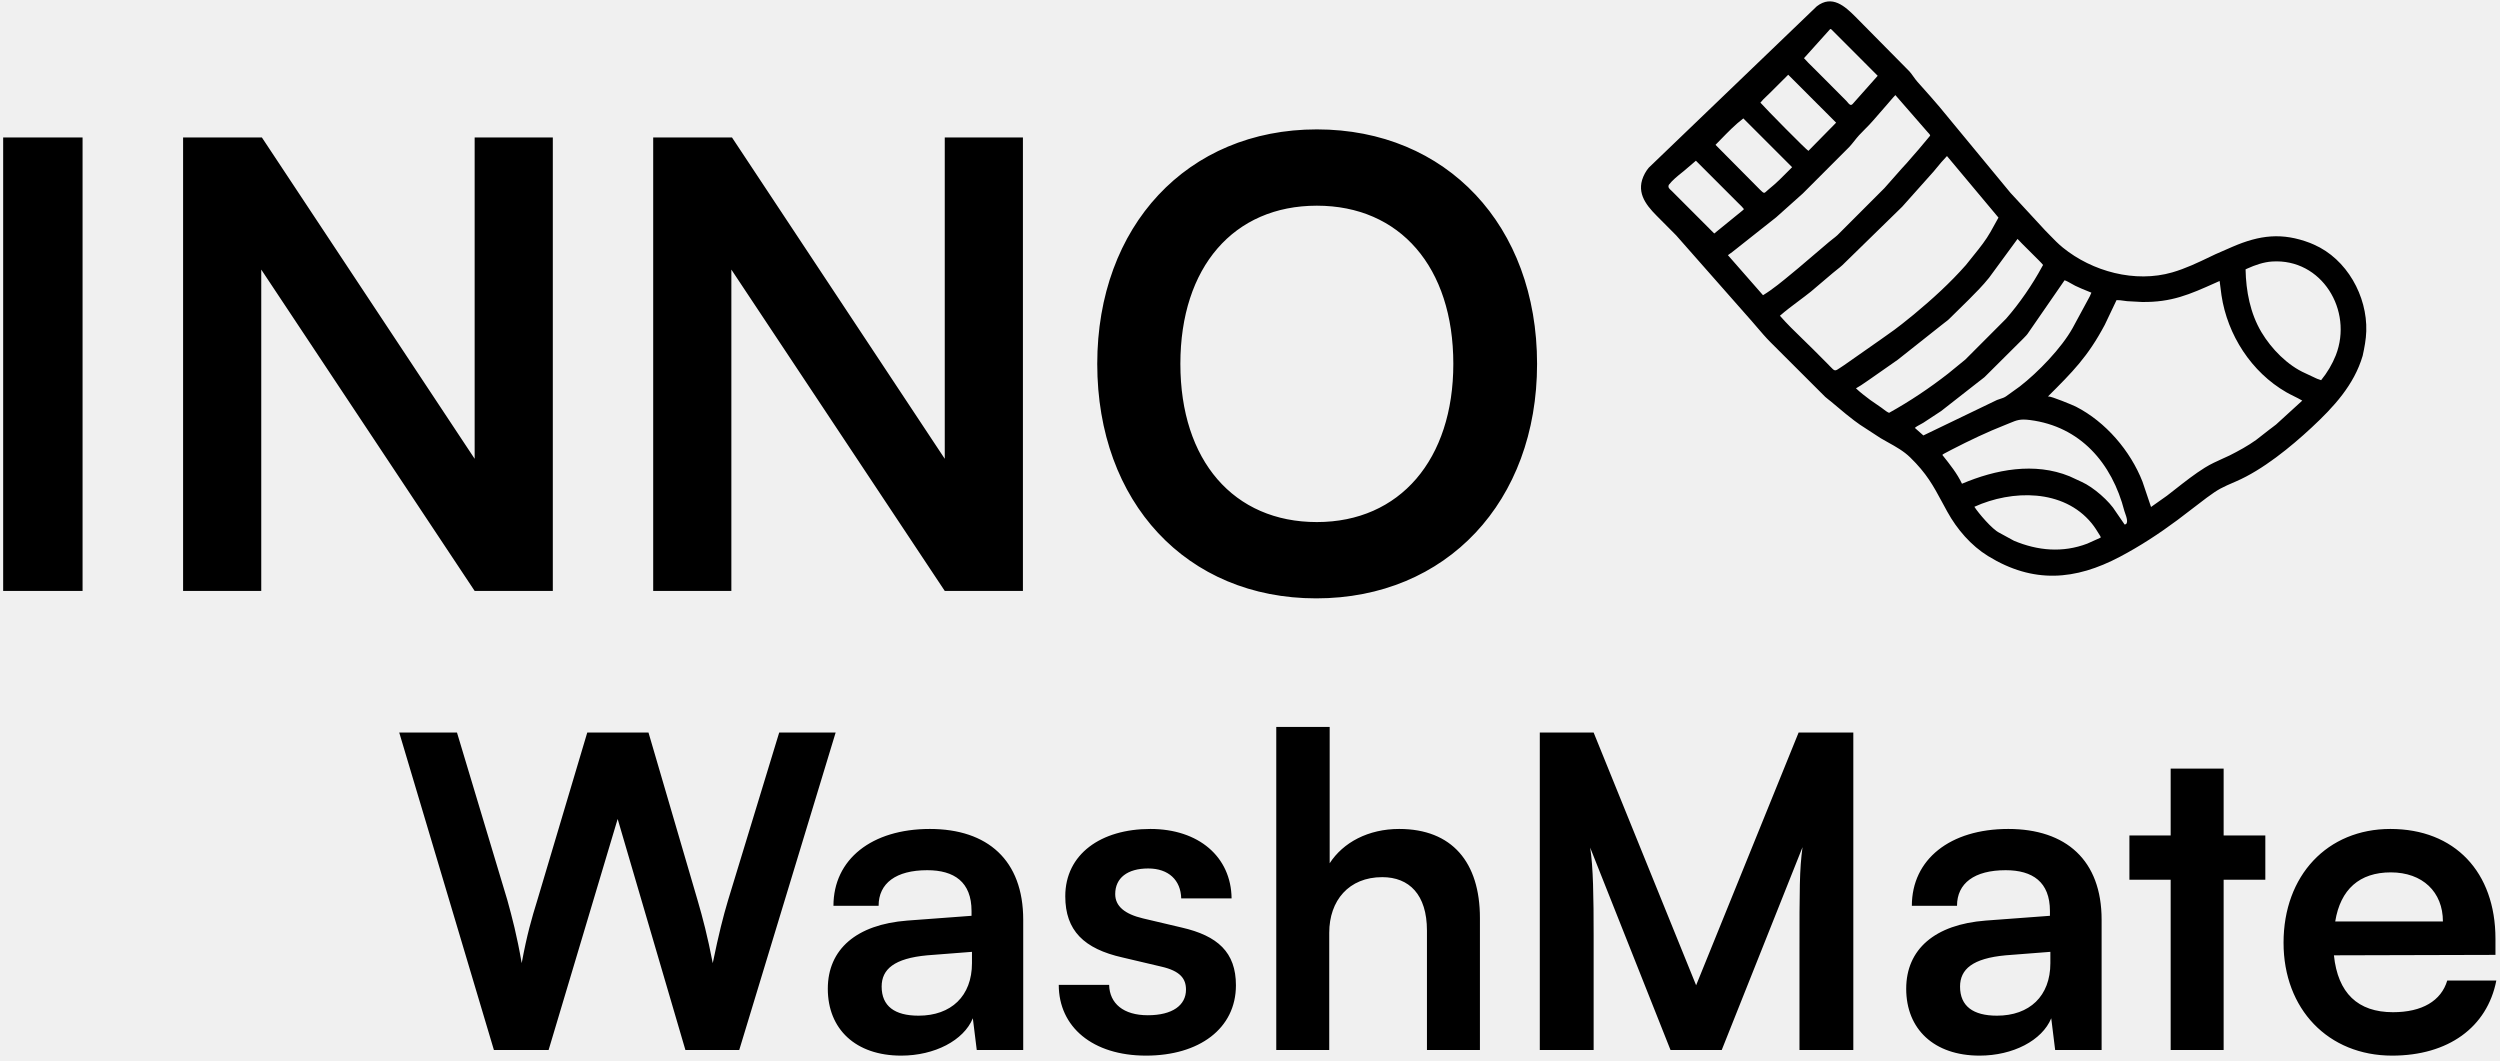
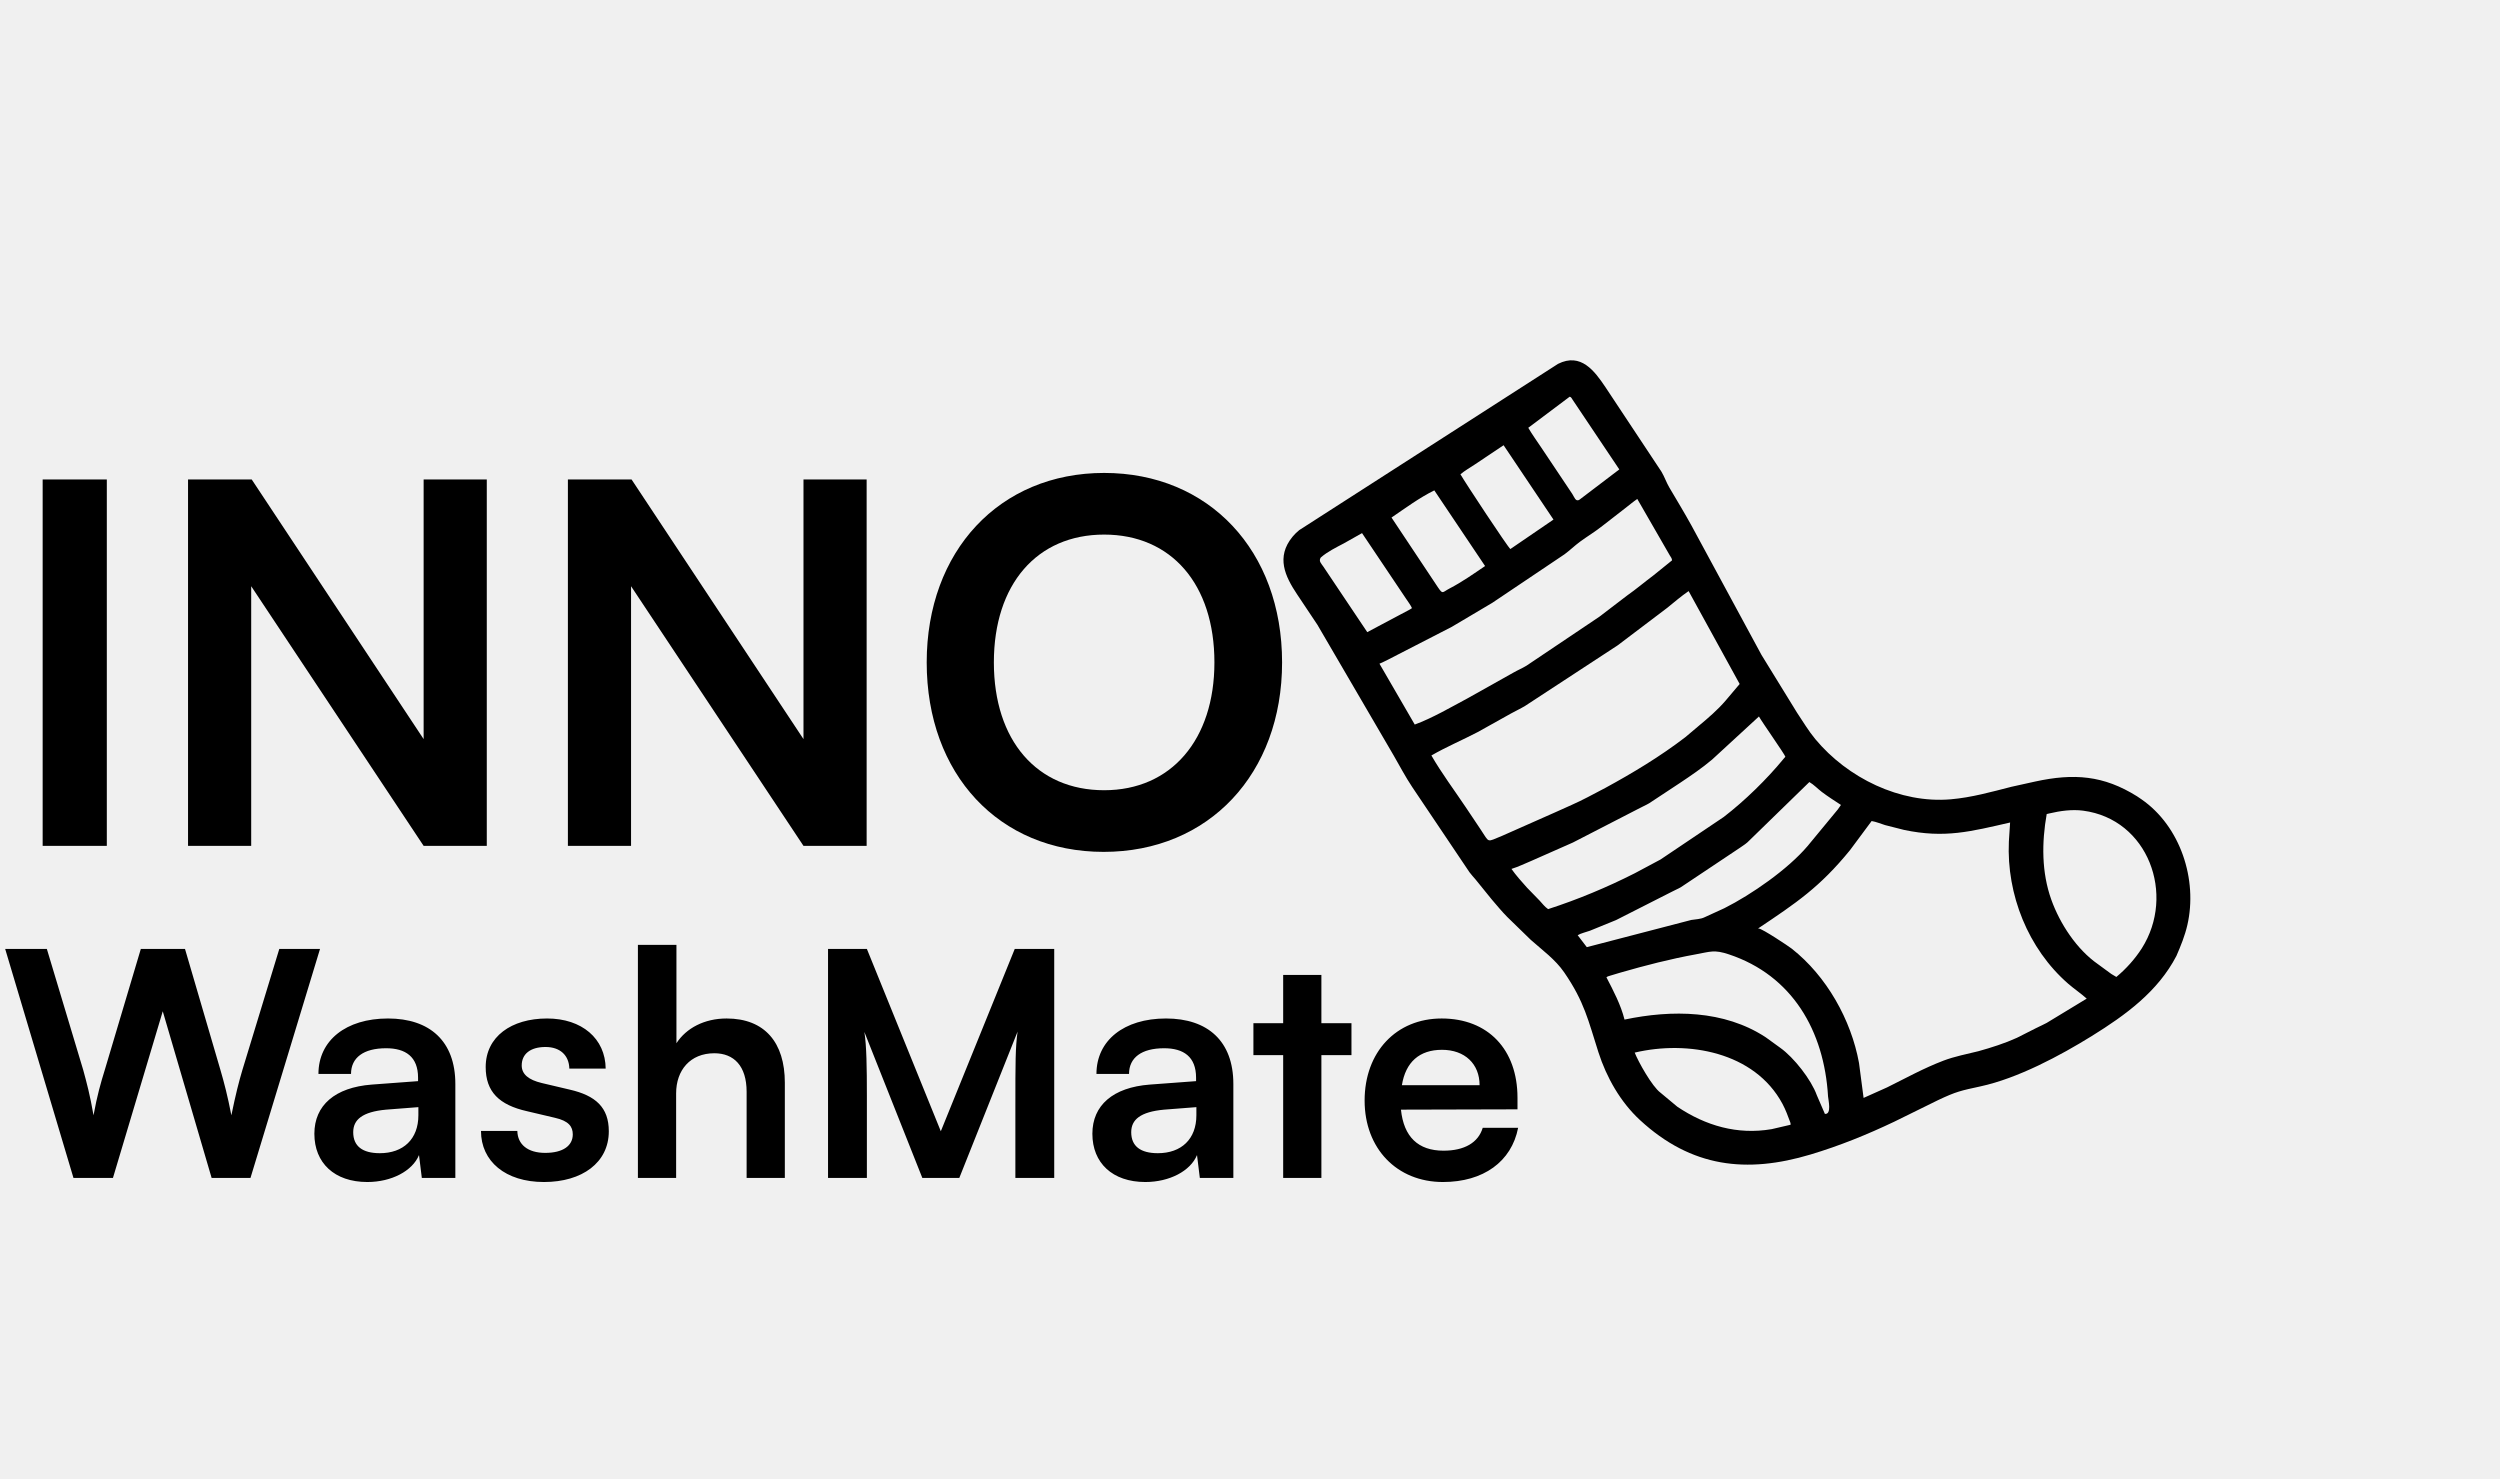
- <svg xmlns="http://www.w3.org/2000/svg" width="403" height="171" viewBox="0 0 403 171" fill="none">
-   <path fill-rule="evenodd" clip-rule="evenodd" d="M380.862 57.35C379.48 62.069 376.156 65.644 372.619 68.935C369.26 72.06 364.744 75.746 360.468 77.592L360.372 77.634C358.202 78.571 357.647 78.81 355.726 80.229L350.988 83.844C348.03 86.041 344.985 88.034 341.725 89.754C334.543 93.542 327.788 94.132 320.491 89.647C317.733 87.952 315.476 85.33 313.914 82.501C313.618 81.965 313.347 81.461 313.088 80.982C311.631 78.278 310.583 76.334 307.928 73.74C306.884 72.719 305.622 72.018 304.36 71.316L304.359 71.315C303.959 71.092 303.558 70.87 303.165 70.637L299.818 68.456C299.191 68.031 298.591 67.554 297.995 67.081L297.995 67.08C297.845 66.962 297.696 66.843 297.547 66.726L295.103 64.686C294.998 64.6 294.89 64.518 294.783 64.436C294.598 64.294 294.413 64.153 294.239 63.991L285.382 55.145C284.628 54.388 283.944 53.587 283.257 52.78C282.977 52.452 282.696 52.122 282.409 51.795L270.191 37.933L267.051 34.776C265.164 32.881 263.63 30.8 265.136 27.988L265.177 27.913C265.355 27.585 265.552 27.314 265.787 27.026L292.864 1.019C295.337 -0.898 297.419 1.027 299.079 2.684L307.798 11.507C308.038 11.777 308.246 12.068 308.453 12.36C308.662 12.652 308.87 12.945 309.113 13.217C309.357 13.492 309.599 13.761 309.838 14.028C310.797 15.1 311.719 16.13 312.674 17.265L324.083 31.082L329.692 37.154C329.936 37.398 330.178 37.648 330.422 37.9L330.422 37.901C331.095 38.596 331.778 39.301 332.516 39.901C337.293 43.785 344.182 45.635 350.159 43.911C352.313 43.29 354.313 42.331 356.321 41.367L356.322 41.367C356.589 41.239 356.856 41.111 357.124 40.983L359.836 39.798C364.287 37.87 367.881 37.448 372.378 39.162L373.008 39.43C378.301 41.752 381.622 47.713 381.444 53.392C381.403 54.725 381.147 56.05 380.862 57.35ZM269.013 29.799C268.842 30.196 269.084 30.415 269.353 30.658C269.413 30.713 269.475 30.768 269.533 30.828L276.336 37.641L280.913 33.918L281.126 33.712C280.929 33.442 280.684 33.204 280.441 32.968C280.367 32.895 280.293 32.823 280.22 32.751L273.378 25.907L271.438 27.566C271.347 27.64 271.254 27.714 271.16 27.789L271.16 27.789C270.409 28.391 269.588 29.05 269.013 29.799ZM294.936 4.783L290.803 9.378C291.264 9.9 291.766 10.393 292.266 10.884C292.445 11.061 292.625 11.237 292.802 11.415L297.632 16.261C297.698 16.326 297.763 16.407 297.829 16.489C298.068 16.784 298.32 17.095 298.629 16.781L302.686 12.217L295.451 4.972C295.417 4.939 295.388 4.907 295.359 4.875C295.268 4.775 295.188 4.687 295.036 4.677L294.936 4.783ZM276.541 23.348L283.737 30.603C284.356 31.211 284.39 31.179 284.755 30.833C284.859 30.735 284.989 30.611 285.166 30.471C286.326 29.549 287.386 28.474 288.431 27.413L288.431 27.413L288.437 27.407C288.588 27.254 288.738 27.102 288.888 26.95L281.026 19.087C279.73 20.071 278.531 21.305 277.37 22.499C277.092 22.786 276.815 23.07 276.541 23.348ZM283.777 16.545C284.527 17.417 291.211 24.203 291.517 24.318L295.984 19.774L288.261 12.047L285.241 15.055C285.096 15.2 284.943 15.346 284.787 15.493C284.431 15.831 284.066 16.177 283.777 16.545ZM278.541 41.133L284.198 47.588C285.748 46.654 287.375 45.302 288.86 44.069C289.214 43.775 289.56 43.488 289.895 43.214L294.811 39.029C295.015 38.851 295.228 38.688 295.44 38.524C295.697 38.327 295.953 38.13 296.192 37.91L303.769 30.327L306.584 27.143C307.141 26.564 307.67 25.947 308.202 25.326L308.202 25.326C308.564 24.904 308.928 24.48 309.302 24.066L311.143 21.866C311.105 21.679 310.97 21.541 310.84 21.409L310.839 21.408C310.808 21.377 310.777 21.345 310.749 21.314L305.534 15.33C305.242 15.628 304.977 15.939 304.711 16.252L304.711 16.253C304.573 16.414 304.436 16.576 304.294 16.737L302.023 19.344C301.594 19.856 301.119 20.332 300.645 20.808L300.645 20.808C300.318 21.136 299.991 21.464 299.68 21.803C299.408 22.098 299.159 22.414 298.909 22.73L298.908 22.73C298.655 23.05 298.401 23.371 298.123 23.672L290.616 31.187L286.326 35.023L280.436 39.682C280.264 39.817 280.096 39.951 279.928 40.085L279.928 40.085C279.475 40.446 279.029 40.803 278.541 41.133ZM290.574 54.641L290.574 54.641C291.146 55.195 291.717 55.748 292.273 56.306L294.5 58.539C294.706 58.745 294.874 58.922 295.017 59.071C295.403 59.476 295.594 59.676 295.802 59.697C296.005 59.717 296.224 59.568 296.657 59.274C296.828 59.158 297.032 59.019 297.281 58.859L303.134 54.758C303.466 54.519 303.801 54.283 304.136 54.047L304.14 54.044C304.979 53.454 305.817 52.863 306.615 52.217L308.507 50.694C311.472 48.233 314.354 45.619 316.904 42.723L318.261 41.029C319.187 39.891 320.144 38.674 320.865 37.395L322.153 35.077L313.852 25.155C313.23 25.79 312.675 26.464 312.115 27.145L312.115 27.146C311.976 27.314 311.838 27.483 311.697 27.651L306.636 33.322L296.975 42.758C296.695 43.013 296.398 43.248 296.101 43.482L296.101 43.483L296.101 43.483C295.885 43.653 295.669 43.824 295.459 44.002L291.924 47.002C291.27 47.526 290.595 48.031 289.92 48.536L289.92 48.537C288.898 49.301 287.875 50.067 286.922 50.9C288.057 52.202 289.319 53.425 290.574 54.641ZM299.18 62.6C299.901 63.28 300.683 63.874 301.476 64.469L303.303 65.733C303.42 65.816 303.529 65.901 303.636 65.985C303.912 66.199 304.176 66.404 304.52 66.549C307.822 64.717 311.08 62.538 314.056 60.211L316.812 57.959L323.377 51.38C325.523 48.938 327.66 45.829 329.181 42.996L329.342 42.715C329.276 42.57 328.232 41.537 327.204 40.519L327.204 40.518C326.33 39.653 325.468 38.799 325.228 38.513L320.635 44.776C319.614 46.049 318.508 47.164 317.351 48.319L314.135 51.484C313.926 51.672 313.702 51.84 313.479 52.007C313.292 52.148 313.106 52.288 312.927 52.44L305.917 57.992L301.37 61.171C301.174 61.302 300.979 61.438 300.782 61.574C300.259 61.937 299.73 62.304 299.18 62.6ZM308.674 68.978L310.048 70.193L321.918 64.476C322.057 64.423 322.206 64.375 322.356 64.327C322.744 64.202 323.148 64.073 323.449 63.837L325.601 62.29C328.545 60.005 332.296 56.127 334.105 52.885L336.863 47.788L337.133 47.176C336.97 47.11 336.808 47.044 336.645 46.978C335.936 46.692 335.228 46.406 334.54 46.071C334.333 45.97 334.12 45.847 333.904 45.722C333.541 45.512 333.17 45.297 332.809 45.179L327.006 53.58C326.807 53.913 326.514 54.21 326.235 54.491C326.185 54.542 326.136 54.592 326.087 54.642L319.902 60.796C319.729 60.952 319.545 61.086 319.362 61.221L319.362 61.221C319.218 61.327 319.073 61.432 318.935 61.548L312.914 66.26L310.034 68.153C309.903 68.235 309.743 68.32 309.576 68.409L309.575 68.409C309.245 68.585 308.888 68.775 308.674 68.978ZM313.109 73.341L313.197 73.452C314.313 74.852 315.513 76.357 316.271 77.978C321.692 75.676 327.971 74.475 333.616 76.779L335.575 77.685C337.438 78.518 340.047 80.776 341.076 82.498L342.488 84.552C343.199 84.482 342.784 83.324 342.556 82.688C342.512 82.564 342.475 82.46 342.454 82.388C340.451 74.621 335.319 68.739 327.232 67.709C325.651 67.508 325.136 67.72 324 68.19C323.788 68.278 323.554 68.374 323.288 68.479C320.329 69.64 317.478 71.006 314.652 72.46L313.526 73.052C313.507 73.063 313.485 73.074 313.463 73.086L313.462 73.086C313.338 73.152 313.173 73.238 313.109 73.341ZM341.185 48.38L339.284 52.372C336.551 57.508 334.1 59.952 330.128 63.911L330.111 63.928L330.203 63.911C330.632 63.85 334.18 65.318 334.624 65.545C339.44 68.006 343.419 72.667 345.373 77.651L346.746 81.726L349.308 79.915C349.781 79.552 350.251 79.182 350.723 78.812C352.248 77.615 353.781 76.413 355.42 75.389C356.357 74.804 357.371 74.347 358.38 73.891L358.381 73.891C358.723 73.736 359.065 73.582 359.403 73.423C360.863 72.688 362.364 71.867 363.692 70.915L365.785 69.281C365.94 69.159 366.1 69.042 366.26 68.925L366.26 68.925L366.26 68.924C366.478 68.765 366.696 68.606 366.903 68.431L371.125 64.579C370.689 64.319 370.233 64.093 369.776 63.866L369.776 63.866C369.368 63.664 368.96 63.462 368.566 63.236C362.923 59.993 359.064 53.989 358.103 47.603L357.803 45.295C357.562 45.402 357.325 45.508 357.092 45.612C352.979 47.452 350.078 48.749 345.272 48.679L342.902 48.55C342.725 48.532 342.541 48.506 342.356 48.48C341.963 48.424 341.56 48.367 341.185 48.38ZM318.268 81.693C318.912 82.702 321.15 85.343 322.292 85.882L324.649 87.169C328.482 88.777 332.5 89.144 336.471 87.633L338.636 86.658C338.617 86.545 338.606 86.501 338.557 86.404L338.504 86.318C338.09 85.641 337.67 84.956 337.167 84.342C332.608 78.784 324.326 78.943 318.268 81.693ZM361.986 43.42C362.054 46.93 362.733 50.512 364.555 53.565C366.155 56.243 368.769 58.919 371.644 60.18L373.294 60.955C373.452 61.04 373.629 61.099 373.806 61.157C373.928 61.197 374.049 61.237 374.164 61.286C375.138 60.094 375.969 58.699 376.536 57.264C379.349 50.043 374.273 41.64 366.264 42.156C364.895 42.244 363.524 42.723 362.284 43.283L361.986 43.42ZM13.31 22.157V95.257H0.51V22.157H13.31ZM42.114 95.257H29.514V22.157H42.214L76.514 73.957V22.157H89.114V95.257H76.514L42.114 43.457V95.257ZM117.895 95.257H105.295V22.157H117.995L152.295 73.957V22.157H164.895V95.257H152.295L117.895 43.457V95.257ZM247.776 58.657C247.776 80.857 233.176 96.457 212.176 96.457C191.276 96.457 176.876 80.957 176.876 58.657C176.876 36.457 191.376 20.857 212.276 20.857C233.176 20.857 247.776 36.357 247.776 58.657ZM234.276 58.657C234.276 43.057 225.676 33.157 212.276 33.157C198.876 33.157 190.276 43.057 190.276 58.657C190.276 74.257 198.876 84.157 212.276 84.157C225.676 84.157 234.276 74.057 234.276 58.657ZM64.356 118.087L79.617 169.257H88.436L99.567 132.017L110.486 169.257H119.166L134.706 118.087H125.606L117.346 145.177C116.576 147.767 115.876 150.497 114.896 155.257C114.056 150.917 113.286 147.977 112.446 145.107L104.536 118.087H94.666L86.617 145.107C85.707 148.047 84.936 150.707 84.097 155.257C83.326 150.777 82.556 147.907 81.787 145.107L73.666 118.087H64.356ZM133.442 159.387C133.442 165.897 137.922 170.167 145.272 170.167C150.662 170.167 155.352 167.717 156.822 164.147L157.452 169.257H164.942V148.257C164.942 138.667 159.202 133.627 149.892 133.627C140.512 133.627 134.352 138.527 134.352 146.017H141.632C141.632 142.377 144.432 140.277 149.472 140.277C153.812 140.277 156.612 142.167 156.612 146.857V147.627L146.252 148.397C138.062 149.027 133.442 153.017 133.442 159.387ZM156.682 155.257C156.682 160.577 153.322 163.727 148.072 163.727C144.222 163.727 142.122 162.187 142.122 159.037C142.122 156.237 144.152 154.487 149.472 153.997L156.682 153.437V155.257ZM178.792 158.757H170.672C170.672 165.547 176.132 170.167 184.742 170.167C193.282 170.167 199.232 165.827 199.232 158.827C199.232 153.507 196.292 150.847 190.482 149.517L184.252 148.047C181.312 147.347 179.772 146.087 179.772 144.127C179.772 141.537 181.732 139.997 185.092 139.997C188.382 139.997 190.342 141.887 190.412 144.827H198.532C198.462 138.107 193.212 133.627 185.442 133.627C177.462 133.627 171.722 137.687 171.722 144.477C171.722 150.007 174.732 152.947 180.962 154.347L187.192 155.817C190.272 156.517 191.182 157.777 191.182 159.527C191.182 162.047 189.012 163.657 185.022 163.657C181.102 163.657 178.862 161.767 178.792 158.757ZM205.734 169.257H214.274V150.357C214.274 145.177 217.424 141.397 222.814 141.397C227.154 141.397 230.024 144.197 230.024 150.007V169.257H238.564V147.977C238.564 139.017 234.084 133.627 225.544 133.627C220.574 133.627 216.514 135.797 214.344 139.157V117.177H205.734V169.257ZM248.215 169.257H256.895V150.917C256.895 144.547 256.825 139.717 256.335 136.637L269.285 169.257H277.545L290.565 136.567C290.075 140.207 290.075 143.217 290.075 153.507V169.257H298.755V118.087H289.935L273.415 158.827L256.895 118.087H248.215V169.257ZM307.28 159.387C307.28 165.897 311.76 170.167 319.11 170.167C324.5 170.167 329.19 167.717 330.66 164.147L331.29 169.257H338.78V148.257C338.78 138.667 333.04 133.627 323.73 133.627C314.35 133.627 308.19 138.527 308.19 146.017H315.47C315.47 142.377 318.27 140.277 323.31 140.277C327.65 140.277 330.45 142.167 330.45 146.857V147.627L320.09 148.397C311.9 149.027 307.28 153.017 307.28 159.387ZM330.52 155.257C330.52 160.577 327.16 163.727 321.91 163.727C318.06 163.727 315.96 162.187 315.96 159.037C315.96 156.237 317.99 154.487 323.31 153.997L330.52 153.437V155.257ZM349.911 169.257H358.451V141.817H365.171V134.677H358.451V123.897H349.911V134.677H343.261V141.817H349.911V169.257ZM368.108 151.967C368.108 162.677 375.318 170.167 385.608 170.167C394.638 170.167 400.938 165.617 402.408 158.057H394.498C393.518 161.347 390.438 163.167 385.748 163.167C380.078 163.167 376.858 160.087 376.228 153.997L402.268 153.927V151.337C402.268 140.557 395.688 133.627 385.328 133.627C375.178 133.627 368.108 141.117 368.108 151.967ZM376.438 148.537C377.278 143.357 380.358 140.627 385.398 140.627C390.508 140.627 393.798 143.777 393.798 148.537H376.438Z" fill="black" />
+ <svg xmlns="http://www.w3.org/2000/svg" width="399" height="236" viewBox="0 0 399 236" fill="none">
+   <path d="M11.726 188L0.826 151.45H7.476L13.276 170.75C13.826 172.75 14.376 174.8 14.926 178C15.526 174.75 16.076 172.85 16.726 170.75L22.476 151.45H29.526L35.176 170.75C35.776 172.8 36.326 174.9 36.926 178C37.626 174.6 38.126 172.65 38.676 170.8L44.576 151.45H51.076L39.976 188H33.776L25.976 161.4L18.026 188H11.726ZM58.623 188.65C53.373 188.65 50.173 185.6 50.173 180.95C50.173 176.4 53.473 173.55 59.323 173.1L66.723 172.55V172C66.723 168.65 64.723 167.3 61.623 167.3C58.023 167.3 56.023 168.8 56.023 171.4H50.823C50.823 166.05 55.223 162.55 61.923 162.55C68.573 162.55 72.673 166.15 72.673 173V188H67.323L66.873 184.35C65.823 186.9 62.473 188.65 58.623 188.65ZM60.623 184.05C64.373 184.05 66.773 181.8 66.773 178V176.7L61.623 177.1C57.823 177.45 56.373 178.7 56.373 180.7C56.373 182.95 57.873 184.05 60.623 184.05ZM76.766 180.5H82.566C82.616 182.65 84.216 184 87.016 184C89.866 184 91.416 182.85 91.416 181.05C91.416 179.8 90.766 178.9 88.566 178.4L84.116 177.35C79.666 176.35 77.516 174.25 77.516 170.3C77.516 165.45 81.616 162.55 87.316 162.55C92.866 162.55 96.616 165.75 96.666 170.55H90.866C90.816 168.45 89.416 167.1 87.066 167.1C84.666 167.1 83.266 168.2 83.266 170.05C83.266 171.45 84.366 172.35 86.466 172.85L90.916 173.9C95.066 174.85 97.166 176.75 97.166 180.55C97.166 185.55 92.916 188.65 86.816 188.65C80.666 188.65 76.766 185.35 76.766 180.5ZM107.91 188H101.81V150.8H107.96V166.5C109.51 164.1 112.41 162.55 115.96 162.55C122.06 162.55 125.26 166.4 125.26 172.8V188H119.16V174.25C119.16 170.1 117.11 168.1 114.01 168.1C110.16 168.1 107.91 170.8 107.91 174.5V188ZM138.354 188H132.154V151.45H138.354L150.154 180.55L161.954 151.45H168.254V188H162.054V176.75C162.054 169.4 162.054 167.25 162.404 164.65L153.104 188H147.204L137.954 164.7C138.304 166.9 138.354 170.35 138.354 174.9V188ZM182.793 188.65C177.543 188.65 174.343 185.6 174.343 180.95C174.343 176.4 177.643 173.55 183.493 173.1L190.893 172.55V172C190.893 168.65 188.893 167.3 185.793 167.3C182.193 167.3 180.193 168.8 180.193 171.4H174.993C174.993 166.05 179.393 162.55 186.093 162.55C192.743 162.55 196.843 166.15 196.843 173V188H191.493L191.043 184.35C189.993 186.9 186.643 188.65 182.793 188.65ZM184.793 184.05C188.543 184.05 190.943 181.8 190.943 178V176.7L185.793 177.1C181.993 177.45 180.543 178.7 180.543 180.7C180.543 182.95 182.043 184.05 184.793 184.05ZM210.894 188H204.794V168.4H200.044V163.3H204.794V155.6H210.894V163.3H215.694V168.4H210.894V188ZM230.292 188.65C222.942 188.65 217.792 183.3 217.792 175.65C217.792 167.9 222.842 162.55 230.092 162.55C237.492 162.55 242.192 167.5 242.192 175.2V177.05L223.592 177.1C224.042 181.45 226.342 183.65 230.392 183.65C233.742 183.65 235.942 182.35 236.642 180H242.292C241.242 185.4 236.742 188.65 230.292 188.65ZM230.142 167.55C226.542 167.55 224.342 169.5 223.742 173.2H236.142C236.142 169.8 233.792 167.55 230.142 167.55Z" fill="black" />
+   <path d="M17.048 76.52V135H6.808V76.52H17.048ZM40.091 135H30.011V76.52H40.171L67.611 117.96V76.52H77.691V135H67.611L40.091 93.56V135ZM100.716 135H90.636V76.52H100.796L128.236 117.96V76.52H138.316V135H128.236L100.716 93.56V135ZM204.621 105.72C204.621 123.48 192.941 135.96 176.141 135.96C159.421 135.96 147.901 123.56 147.901 105.72C147.901 87.96 159.501 75.48 176.221 75.48C192.941 75.48 204.621 87.88 204.621 105.72ZM193.821 105.72C193.821 93.24 186.941 85.32 176.221 85.32C165.501 85.32 158.621 93.24 158.621 105.72C158.621 118.2 165.501 126.12 176.221 126.12C186.941 126.12 193.821 118.04 193.821 105.72Z" fill="black" />
+   <g clip-path="url(#clip0_5_42)">
+     <path d="M347.357 152.562C344.392 158.268 339.225 162.016 333.857 165.346C328.758 168.507 322.033 172.098 316.08 173.387C312.947 174.065 312.195 174.218 309.33 175.573L302.338 179.016C297.988 181.088 293.578 182.876 288.96 184.26C278.789 187.308 269.973 186.36 261.742 178.763C258.631 175.892 256.397 171.958 255.107 167.934C253.487 162.881 252.879 159.89 249.639 155.182C248.213 153.11 246.163 151.652 244.31 149.998L240.566 146.355C239.693 145.474 238.897 144.502 238.089 143.561L235.468 140.327C235.158 139.953 234.822 139.614 234.535 139.218L225.403 125.631C224.31 123.997 223.419 122.284 222.435 120.583L210.256 99.712L207.024 94.869C205.081 91.961 203.638 88.904 206.28 85.676L206.352 85.59C206.663 85.214 206.985 84.916 207.359 84.606L248.665 58.071C252.322 56.236 254.508 59.231 256.219 61.777L265.18 75.299C265.662 76.113 265.951 77.005 266.435 77.825C267.662 79.9 268.81 81.797 269.982 83.917L281.134 104.525L286.799 113.732C287.742 115.14 288.645 116.667 289.728 117.969C294.877 124.159 303.249 128.272 311.355 127.568C314.663 127.281 317.829 126.387 321.031 125.57L324.809 124.734C331.007 123.383 335.724 123.749 341.062 127.084L341.803 127.586C348.008 131.902 350.765 140.389 349.103 147.63C348.713 149.331 348.05 150.966 347.357 152.562ZM210.798 88.979C210.407 89.55 210.878 89.935 211.206 90.43L218.215 100.889L225.028 97.267L225.353 97.057C225.111 96.539 224.75 96.07 224.433 95.595L217.38 85.086L214.473 86.725C213.255 87.368 211.84 88.06 210.798 88.979ZM250.374 63.424L243.911 68.276C244.536 69.346 245.272 70.366 245.963 71.394L250.937 78.832C251.246 79.296 251.477 80.165 252.084 79.75L258.441 74.919L250.987 63.796C250.841 63.588 250.783 63.381 250.529 63.312L250.374 63.424ZM222.085 82.601L229.487 93.726C230.31 94.928 230.162 94.534 231.355 93.918C233.326 92.898 235.182 91.586 237.019 90.34L228.916 78.266C226.546 79.426 224.27 81.117 222.085 82.601ZM233.087 75.698C233.829 77.007 240.693 87.401 241.056 87.626L247.935 82.924L239.975 71.059L235.342 74.156C234.609 74.649 233.753 75.126 233.087 75.698ZM220.162 105.927L225.792 115.637C228.546 114.636 231.617 112.844 234.206 111.462L241.57 107.333C242.245 106.944 242.962 106.652 243.623 106.246L255.26 98.428L259.676 95.054C261.121 94.041 262.496 92.872 263.94 91.792L266.857 89.434C266.855 89.125 266.643 88.875 266.49 88.626L261.311 79.632C260.627 80.1 260.019 80.623 259.364 81.124L255.792 83.897C254.644 84.822 253.354 85.587 252.164 86.46C251.314 87.085 250.554 87.837 249.696 88.466L238.166 96.213L231.693 100.051L222.96 104.543C222.02 105.019 221.135 105.514 220.162 105.927ZM228.45 120.574C230.092 123.422 232.122 126.125 233.952 128.861L236.246 132.289C237.817 134.63 237.176 134.409 239.734 133.401L248.279 129.616C249.985 128.833 251.724 128.114 253.387 127.234L256.198 125.758C260.624 123.348 264.982 120.722 268.985 117.65L271.153 115.819C272.629 114.592 274.163 113.272 275.411 111.813L277.65 109.164L269.504 94.338C268.307 95.158 267.231 96.084 266.108 96.997L258.183 102.995L243.405 112.665C242.674 113.107 241.892 113.46 241.146 113.879L235.853 116.834C233.412 118.109 230.832 119.198 228.45 120.574ZM241.226 138.68C241.98 139.734 242.833 140.694 243.699 141.658L245.725 143.741C246.182 144.226 246.518 144.716 247.08 145.095C251.779 143.578 256.511 141.604 260.915 139.369L265.02 137.176L275.104 130.392C278.475 127.8 282.001 124.35 284.668 121.099L284.946 120.78C284.857 120.404 281.24 115.281 280.727 114.349L273.254 121.226C271.622 122.601 269.922 123.754 268.145 124.943L263.22 128.192C262.639 128.54 262.016 128.784 261.429 129.114L251.033 134.468L244.396 137.4C243.357 137.834 242.299 138.348 241.226 138.68ZM251.798 149.26L253.254 151.166L269.928 146.826C270.612 146.71 271.434 146.707 272.053 146.393L275.204 144.951C279.559 142.762 285.35 138.733 288.49 135.031L293.315 129.186L293.816 128.47C292.79 127.794 291.75 127.139 290.768 126.397C290.124 125.91 289.463 125.203 288.772 124.815L279.206 134.13C278.805 134.576 278.25 134.922 277.759 135.261L268.269 141.596C267.801 141.875 267.309 142.059 266.838 142.317L257.924 146.843L253.751 148.545C253.186 148.758 252.289 148.949 251.798 149.26ZM256.386 155.978C257.489 158.102 258.695 160.394 259.273 162.726C266.809 161.141 275.17 161.184 281.831 165.566L284.117 167.222C286.296 168.762 289.074 172.317 289.96 174.787L291.252 177.779C292.364 177.886 291.804 175.592 291.756 174.994C291.146 164.522 286.045 155.679 275.929 152.316C273.582 151.536 273.015 151.883 270.675 152.308C266.584 153.051 262.582 154.084 258.589 155.236L256.995 155.713C256.817 155.769 256.515 155.841 256.386 155.978ZM298.712 131.037L295.265 135.68C290.455 141.589 286.688 144.104 280.578 148.192L280.7 148.193C281.267 148.223 285.448 151.002 285.96 151.405C291.518 155.778 295.447 162.764 296.697 169.652L297.429 175.227L301.174 173.55C304.133 172.081 307.068 170.463 310.159 169.286C311.967 168.597 313.893 168.237 315.766 167.769C317.825 167.194 319.958 166.52 321.903 165.633L325 164.065C325.544 163.785 326.113 163.555 326.648 163.257L333.039 159.379C332.105 158.54 331.047 157.838 330.094 157.01C323.672 151.425 320.236 142.747 320.616 134.312L320.813 131.273C314.531 132.71 310.377 133.829 303.88 132.453L300.871 131.689C300.176 131.477 299.425 131.152 298.712 131.037ZM260.898 167.996C261.469 169.454 263.674 173.407 265.004 174.387L267.703 176.634C272.216 179.664 277.278 181.149 282.755 180.213L285.779 179.509C285.783 179.358 285.779 179.3 285.741 179.163C285.366 178.15 284.99 177.119 284.478 176.166C280.032 167.884 269.365 165.997 260.898 167.996ZM326.653 129.924C325.854 134.444 325.821 139.212 327.389 143.589C328.765 147.43 331.444 151.523 334.814 153.867L336.737 155.277C337.043 155.529 337.437 155.697 337.77 155.922C339.32 154.638 340.739 153.057 341.828 151.36C347.26 142.804 342.867 130.742 332.461 129.382C330.682 129.149 328.802 129.417 327.07 129.824L326.653 129.924Z" fill="black" />
+   </g>
+   <defs>
+     <clipPath id="clip0_5_42">
+       <rect width="170" height="170" fill="white" transform="translate(163 94.7443) rotate(-33.8706)" />
+     </clipPath>
+   </defs>
</svg>
